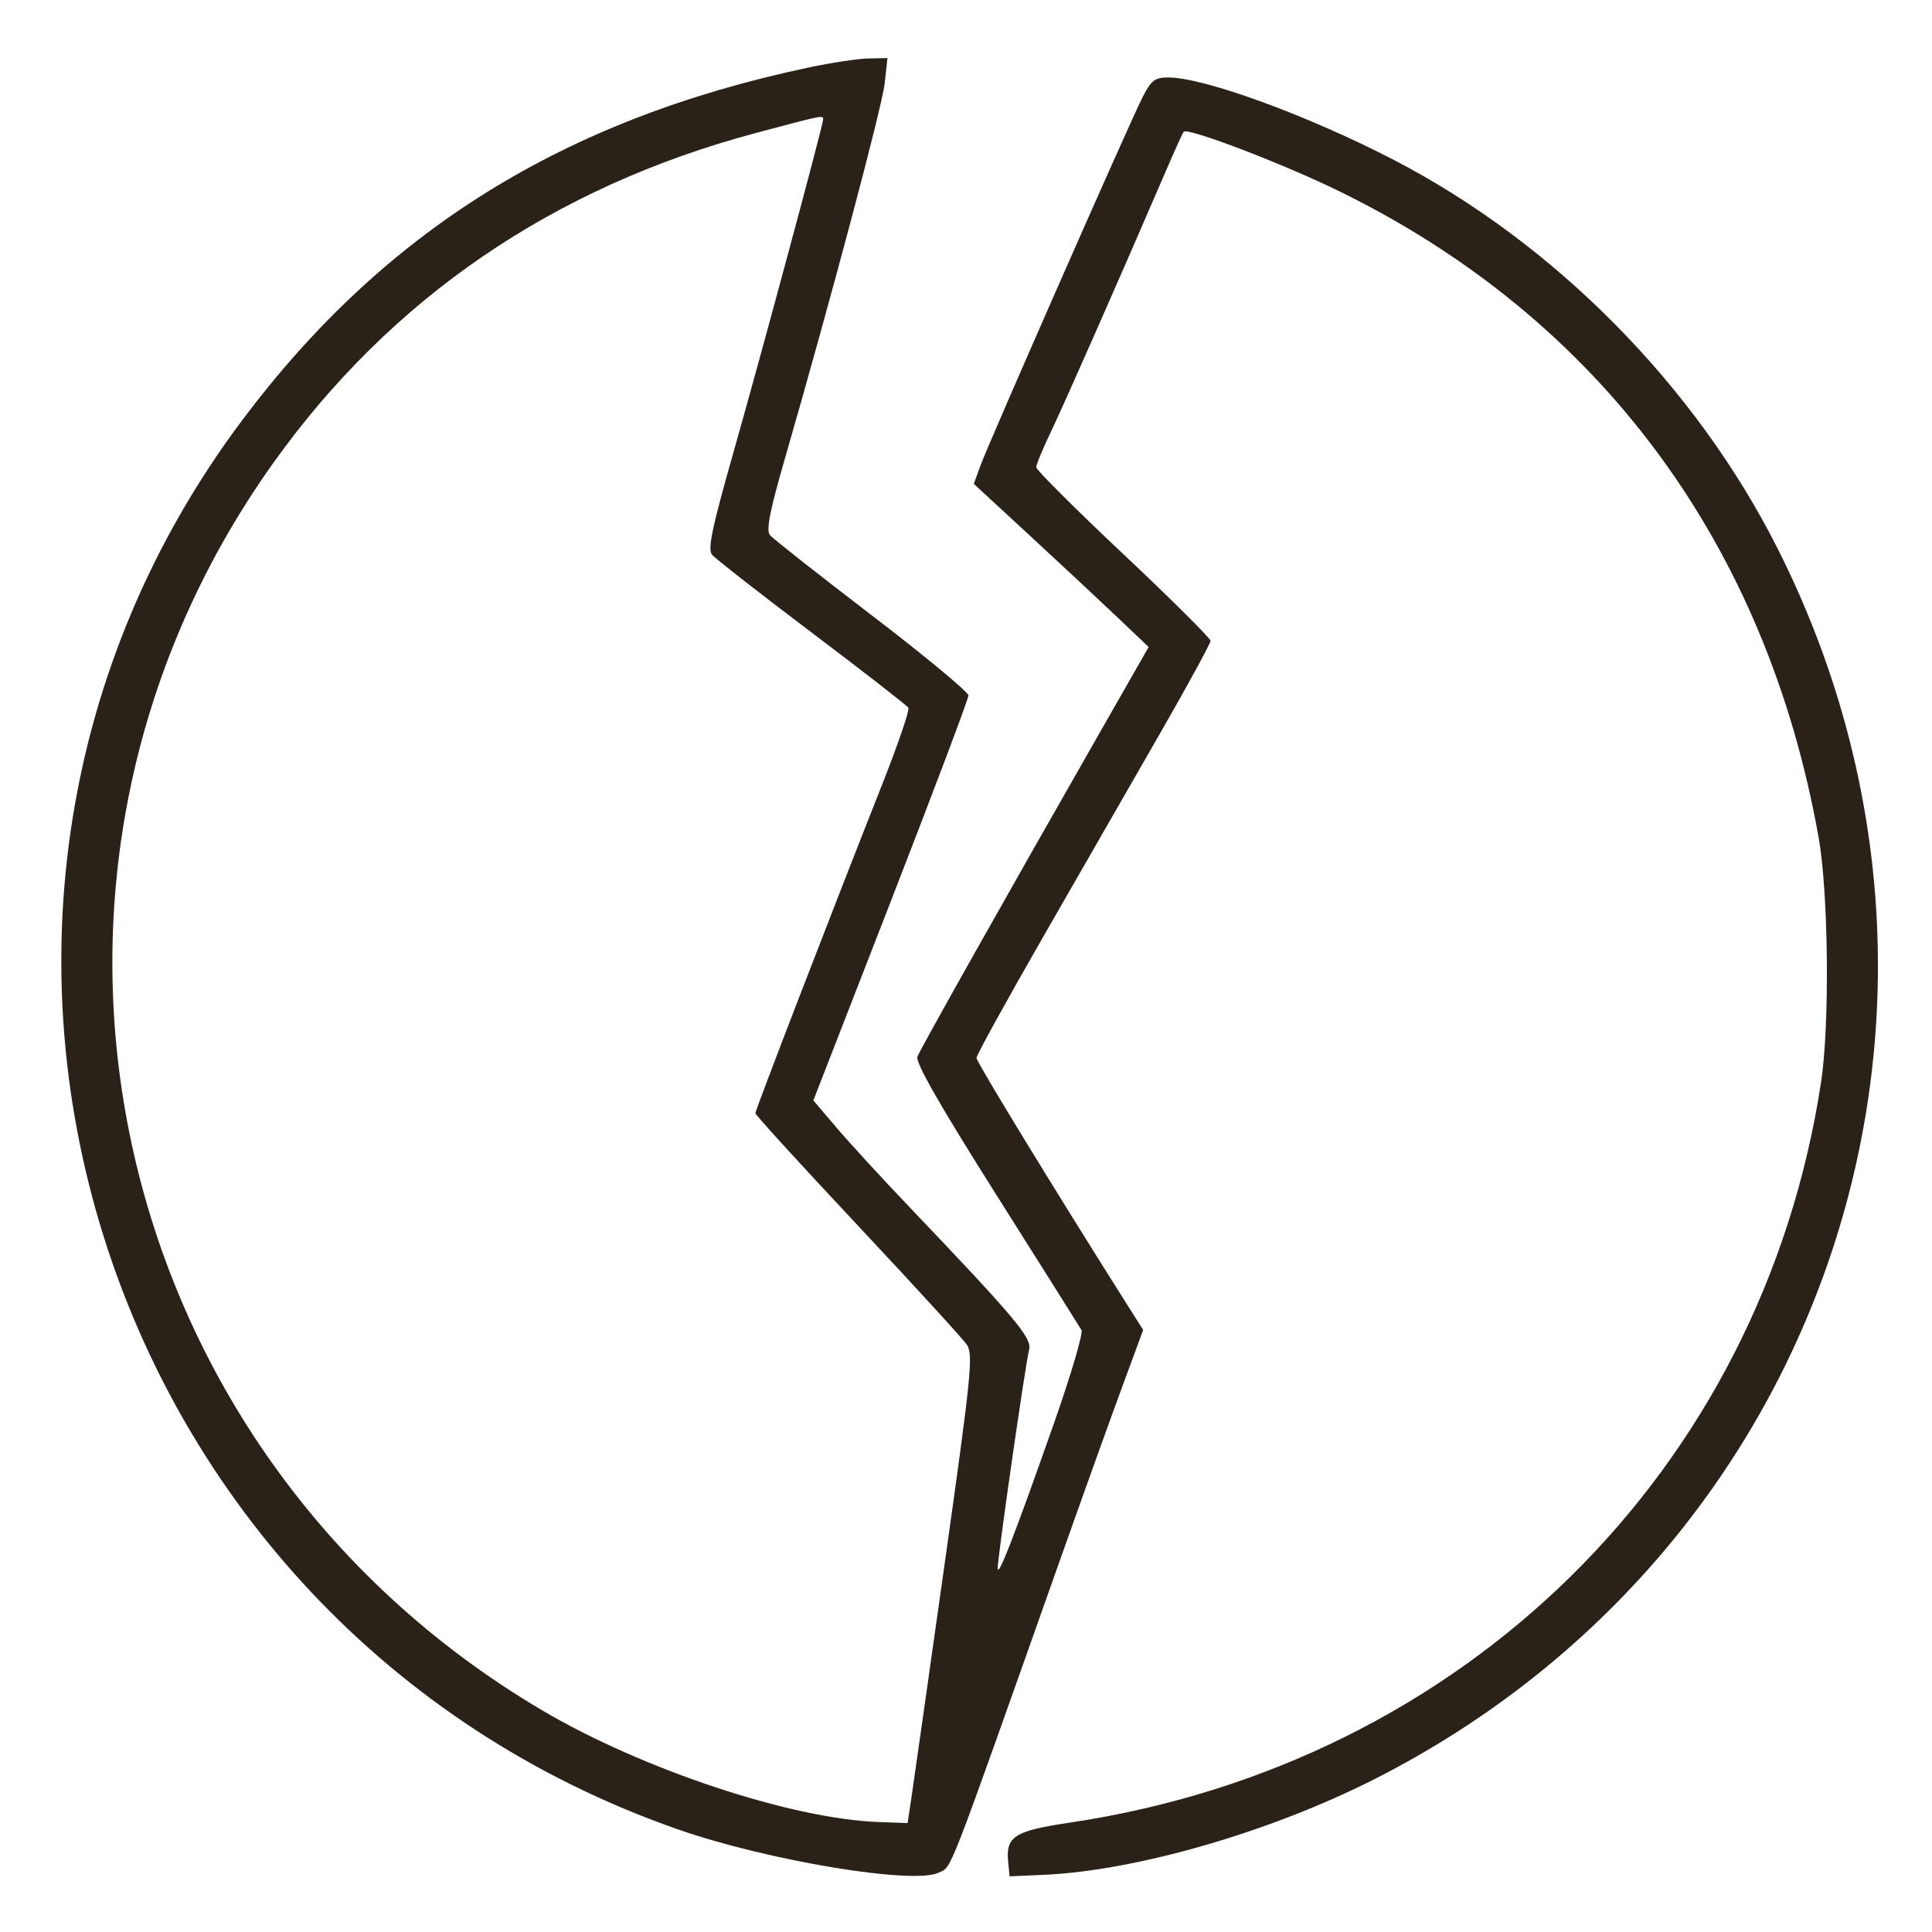
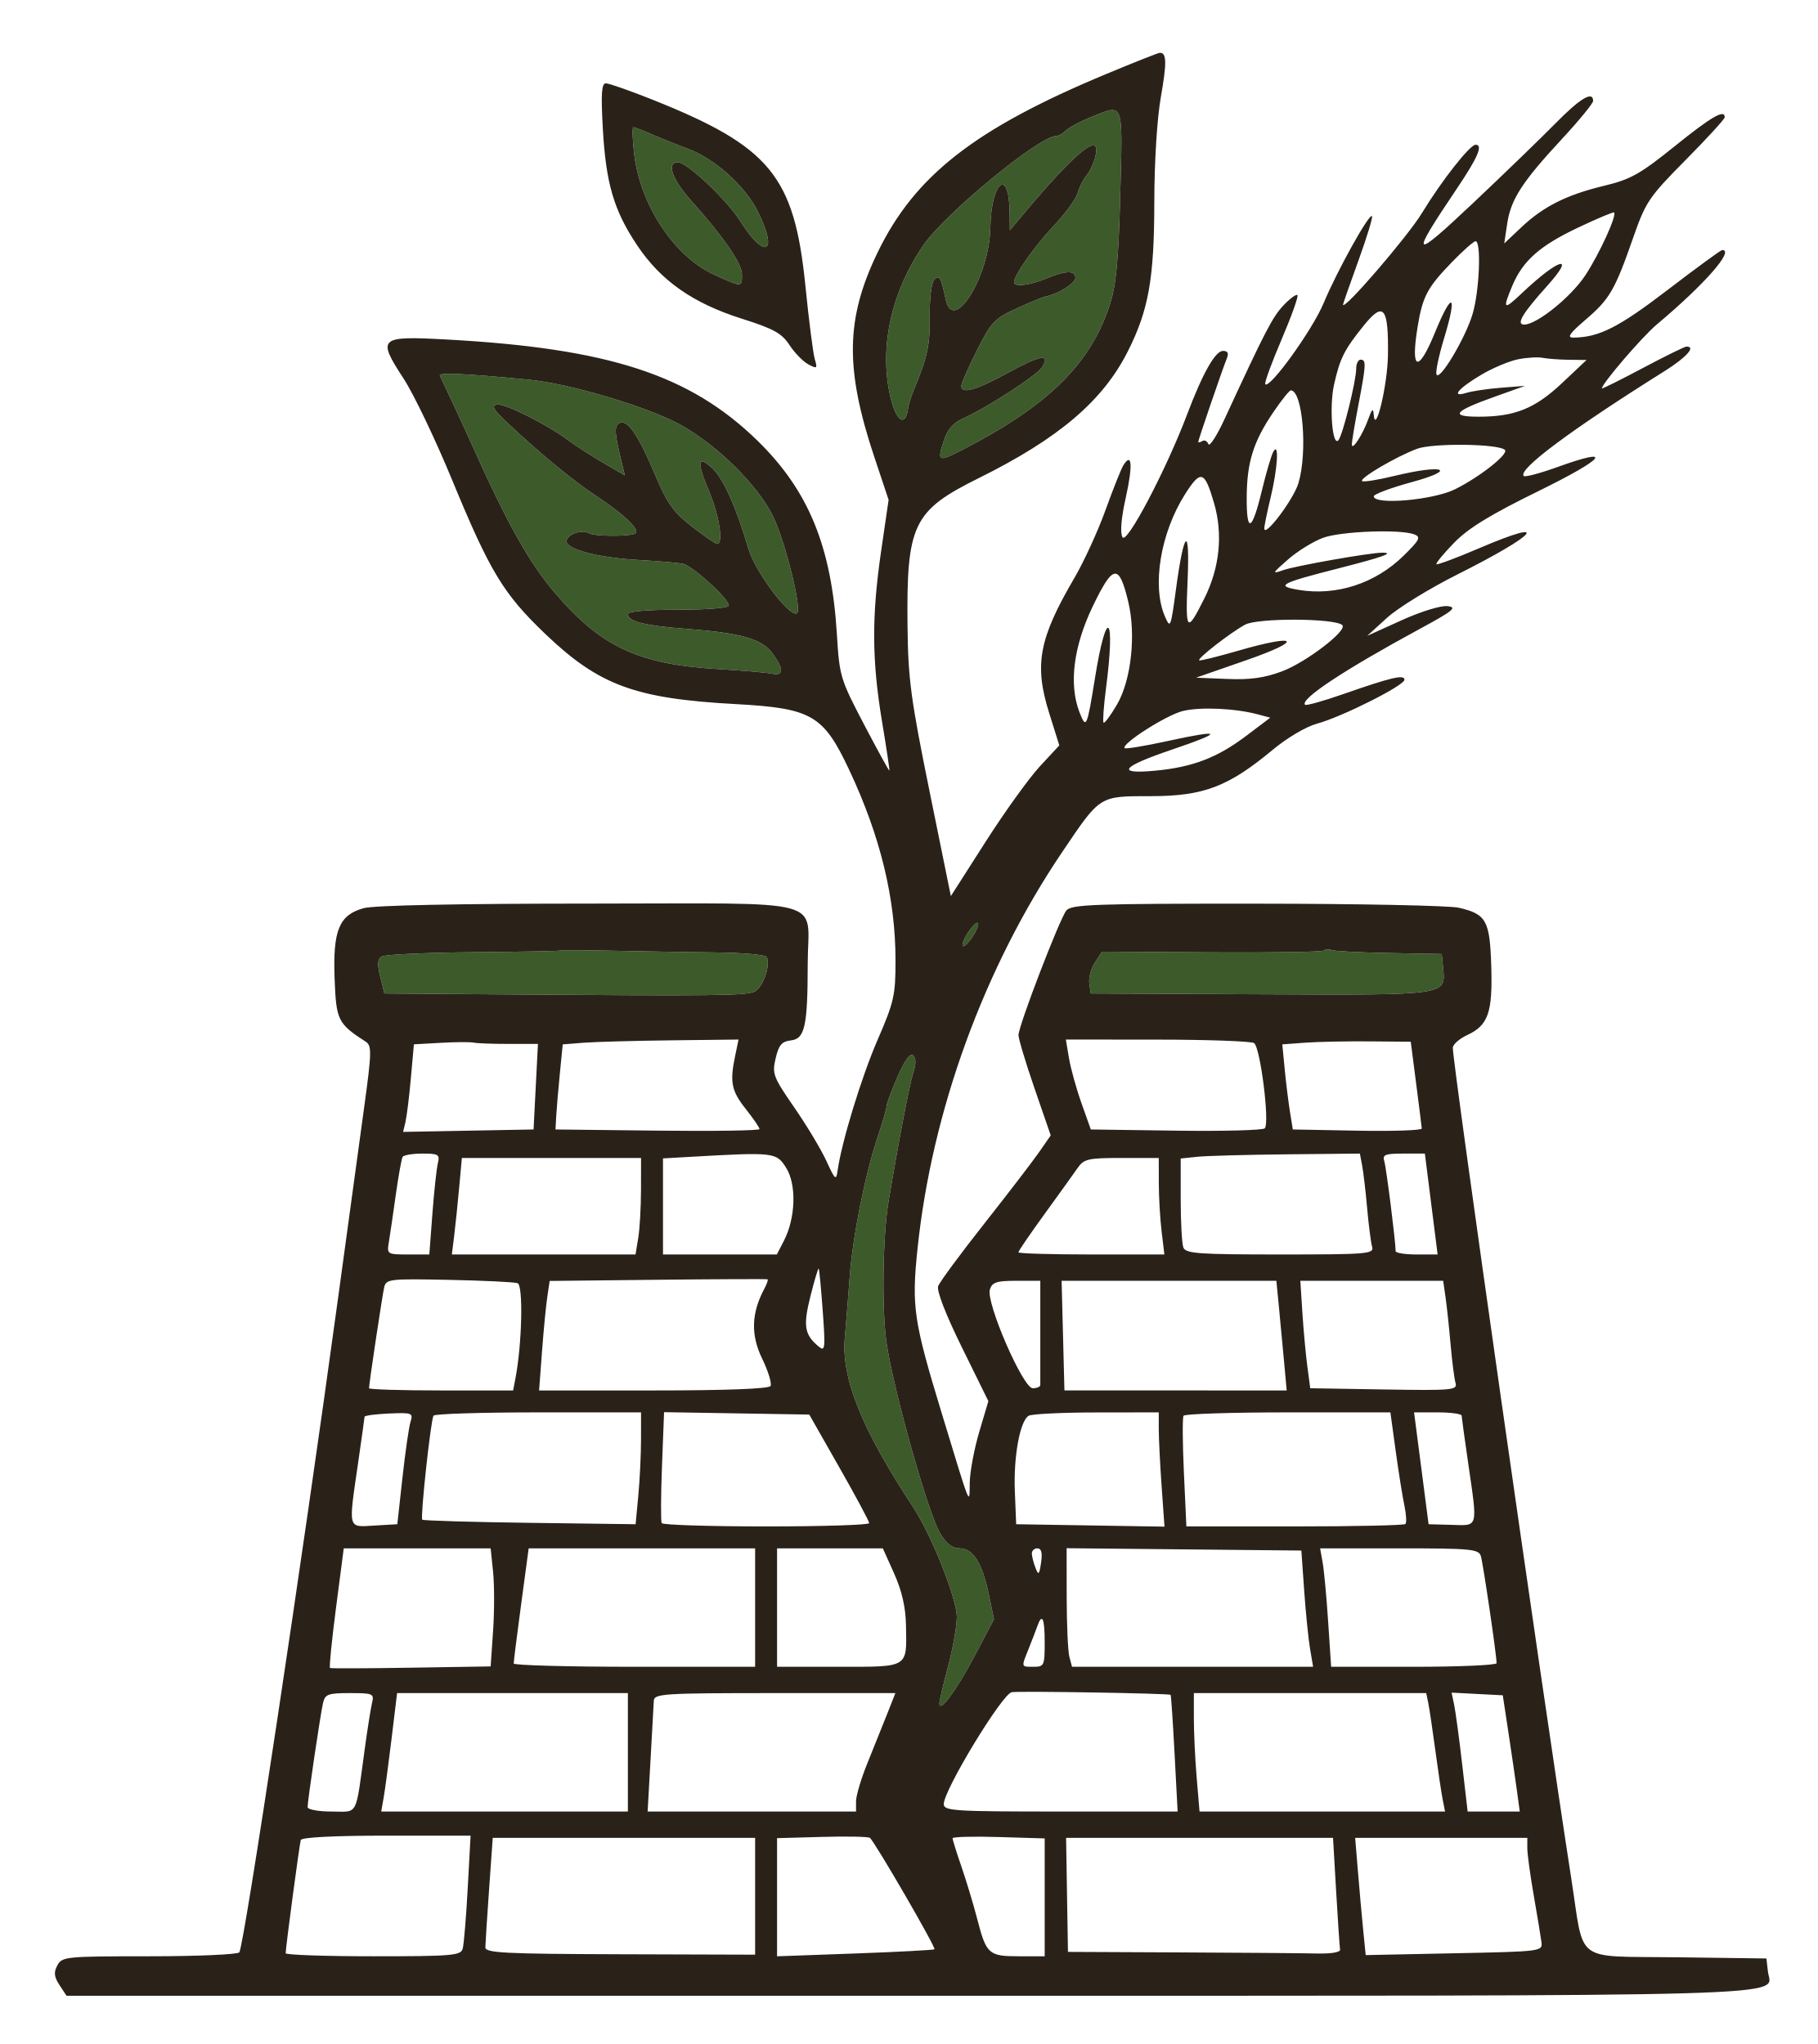
- <svg xmlns="http://www.w3.org/2000/svg" viewBox="0 0 399 399" width="48" height="48">
-   <path d="M 167 13.940 C 116.373 24.657, 79.394 47.658, 50.130 86.634 C -26.240 188.347, 19.273 335.691, 140.079 377.830 C 158.531 384.267, 188.594 389.262, 193.816 386.759 C 196.658 385.397, 195.201 389.139, 218.446 323.500 C 223.315 309.750, 229.277 293.137, 231.695 286.582 L 236.090 274.664 232.875 269.582 C 217.942 245.976, 201.667 219.329, 201.667 218.484 C 201.667 217.915, 207.865 206.662, 215.440 193.475 C 223.015 180.289, 233.890 161.357, 239.607 151.405 C 245.323 141.453, 250 132.879, 250 132.352 C 250 131.825, 241.900 123.768, 232.001 114.447 C 222.101 105.126, 214.002 97.050, 214.002 96.500 C 214.002 95.950, 215.402 92.575, 217.114 89 C 219.892 83.197, 231.270 57.388, 240.690 35.520 C 242.581 31.130, 244.279 27.387, 244.465 27.202 C 245.355 26.312, 264.912 33.791, 276.500 39.453 C 330.277 65.730, 364.803 112.261, 375.591 173 C 377.626 184.453, 377.895 211.662, 376.091 223.500 C 363.871 303.695, 302.378 364.288, 220.901 376.418 C 209.497 378.116, 207.693 379.265, 208.206 384.500 L 208.500 387.500 215.500 387.196 C 234.667 386.362, 262.407 378.332, 283.974 367.375 C 377.861 319.675, 414.586 207.416, 367.107 113.262 C 350.212 79.757, 321.099 50.272, 287.915 33.059 C 270.179 23.859, 248.691 16, 241.274 16 C 238.502 16, 237.746 16.578, 235.973 20.053 C 233.267 25.358, 204.208 91.399, 202.461 96.216 L 201.112 99.933 212.796 110.716 C 219.221 116.647, 227.346 124.228, 230.850 127.562 L 237.221 133.625 227.259 151.062 C 207.347 185.918, 190.110 216.550, 189.469 218.220 C 189.016 219.400, 194.041 228.201, 205.737 246.714 C 215.045 261.446, 222.970 274.032, 223.347 274.682 C 223.725 275.332, 221.130 284.107, 217.582 294.182 C 209.306 317.678, 206.110 325.906, 206.049 323.869 C 205.990 321.895, 211.736 281.898, 212.538 278.705 C 213.140 276.305, 209.741 272.265, 187.533 248.981 C 182.015 243.195, 175.358 235.940, 172.739 232.860 L 167.978 227.259 183.989 186.090 C 192.795 163.448, 200 144.342, 200 143.634 C 200 142.926, 191.024 135.482, 180.054 127.091 C 169.084 118.700, 159.616 111.242, 159.015 110.518 C 158.202 109.539, 158.948 105.642, 161.918 95.350 C 171.586 61.849, 182.171 22.073, 182.702 17.250 L 183.280 12 179.390 12.070 C 177.250 12.109, 171.675 12.950, 167 13.940 M 156 27.493 C 114.301 38.632, 80.802 61.532, 56.521 95.500 C -4.556 180.940, 20.919 299.440, 111.919 353.191 C 132.629 365.423, 163.415 375.647, 181.469 376.288 L 187.439 376.500 188.192 371.500 C 188.607 368.750, 191.696 347.017, 195.057 323.204 C 200.601 283.932, 201.030 279.703, 199.670 277.704 C 198.846 276.492, 188.683 265.381, 177.086 253.014 C 165.489 240.647, 156 230.250, 156 229.908 C 156 229.236, 172.328 186.895, 182.089 162.257 C 185.410 153.874, 187.892 146.635, 187.605 146.170 C 187.318 145.705, 178.344 138.726, 167.662 130.661 C 156.981 122.595, 147.708 115.353, 147.056 114.567 C 146.118 113.437, 147.020 109.090, 151.363 93.819 C 157.168 73.401, 170 25.789, 170 24.664 C 170 23.750, 170.048 23.740, 156 27.493" fill="#2a2219" fill-rule="evenodd" />
+ <svg xmlns="http://www.w3.org/2000/svg" viewBox="0 0 414 466" width="48" height="54">
+   <path d="M 248.280 26.826 C 245.958 27.769, 243.506 29.094, 242.830 29.770 C 242.153 30.447, 241.167 31, 240.638 31 C 236.778 31, 215.308 48.676, 210.313 55.966 C 202.898 66.790, 200.167 79.647, 202.916 90.796 C 204.200 96.005, 206.184 97.343, 206.802 93.417 C 206.967 92.363, 207.476 90.600, 207.932 89.500 C 211.311 81.345, 211.867 78.850, 211.790 72.197 C 211.742 68.047, 212.187 64.413, 212.820 63.780 C 214.021 62.579, 214.295 63.052, 215.452 68.316 C 217.192 76.231, 225.385 63.052, 225.603 51.989 C 225.813 41.260, 229.894 38.034, 230.016 48.500 L 230.063 52.500 232.571 49.500 C 245.255 34.326, 251.060 29.620, 249.530 35.750 C 249.153 37.263, 248.257 39.175, 247.540 40 C 246.823 40.825, 245.911 42.625, 245.513 44 C 245.115 45.375, 242.655 48.750, 240.046 51.500 C 235.737 56.043, 231 62.781, 231 64.368 C 231 65.478, 234.641 65.048, 238.346 63.500 C 242.789 61.644, 245 61.590, 245 63.339 C 245 64.572, 241.147 67.005, 238.299 67.570 C 237.638 67.701, 234.624 68.941, 231.601 70.325 C 226.560 72.633, 225.811 73.425, 222.553 79.896 C 220.599 83.776, 219 87.411, 219 87.975 C 219 89.933, 222.371 88.977, 229.756 84.924 C 237.118 80.884, 239.412 80.538, 237.369 83.776 C 236.233 85.577, 224.541 93.138, 219.359 95.422 C 217.173 96.386, 215.852 97.920, 215.010 100.470 C 213.444 105.215, 213.738 105.373, 219.049 102.647 C 238.908 92.457, 248.578 82.900, 252.937 69.157 C 254.304 64.845, 254.848 58.923, 255.223 44.250 C 255.777 22.627, 256.172 23.620, 248.280 26.826 M 144.409 34.903 C 145.736 46.624, 153.498 58.425, 162.629 62.602 C 169.068 65.547, 169 65.547, 169 62.577 C 169 60.071, 164.865 54.065, 157.340 45.642 C 153.029 40.816, 151.727 37, 154.392 37 C 156.496 37, 165.483 45.473, 168.593 50.389 C 174.356 59.499, 177.399 57.667, 172.515 48.029 C 169.611 42.298, 162.724 36.154, 156.726 33.941 C 154.402 33.084, 150.758 31.621, 148.628 30.691 C 146.498 29.761, 144.528 29, 144.249 29 C 143.970 29, 144.042 31.656, 144.409 34.903 M 100.152 85.656 C 100.362 86.120, 101.598 88.750, 102.897 91.500 C 104.197 94.250, 106.166 98.525, 107.274 101 C 115.446 119.270, 120.458 128.232, 126.391 135.185 C 136.869 147.465, 145.473 151.480, 163.583 152.538 C 169.037 152.857, 174.512 153.325, 175.750 153.578 C 178.532 154.147, 178.619 152.678, 176.020 149.028 C 173.640 145.686, 168.811 144.296, 156.366 143.370 C 146.926 142.668, 143 141.685, 143 140.025 C 143 139.384, 147.315 139, 154.500 139 C 161.204 139, 166 138.598, 166 138.037 C 166 136.485, 157.694 128.952, 155.504 128.517 C 154.402 128.299, 149.893 127.918, 145.486 127.671 C 136.302 127.156, 129 125.268, 129 123.409 C 129 121.875, 132.533 120.594, 134.097 121.560 C 135.376 122.350, 143.999 122.334, 144.793 121.540 C 145.675 120.659, 141.901 117.093, 135.960 113.194 C 130.515 109.621, 122.731 103.202, 115.158 96.040 C 112.340 93.375, 111.875 92.503, 113.133 92.240 C 114.864 91.878, 124.466 96.686, 129.500 100.434 C 131.150 101.662, 134.706 103.950, 137.402 105.518 L 142.303 108.368 141.591 105.434 C 139.937 98.622, 139.851 97.210, 141.041 96.475 C 142.789 95.394, 145.372 99.123, 149.226 108.288 C 151.946 114.758, 153.362 116.746, 157.592 120.038 C 160.393 122.217, 162.981 124, 163.342 124 C 164.842 124, 163.829 117.534, 161.442 111.861 C 158.594 105.096, 158.859 103.579, 162.321 106.832 C 164.770 109.133, 167.802 115.915, 170.441 125 C 172.018 130.429, 180.148 141.186, 181.586 139.747 C 182.633 138.700, 178.983 123.924, 176.214 118 C 172.884 110.875, 163.366 101.419, 154.846 96.773 C 147.418 92.721, 129.669 87.449, 120.500 86.571 C 105.448 85.129, 99.799 84.875, 100.152 85.656 M 220.556 212.556 C 219.612 213.995, 219.065 215.399, 219.340 215.674 C 219.615 215.949, 220.612 214.995, 221.556 213.556 C 222.499 212.116, 223.046 210.713, 222.771 210.438 C 222.496 210.163, 221.499 211.116, 220.556 212.556 M 127.625 216.708 C 127.511 216.822, 118.594 216.993, 107.809 217.087 C 97.023 217.182, 87.617 217.619, 86.906 218.058 C 85.934 218.659, 85.847 219.806, 86.556 222.679 L 87.500 226.500 112 226.689 C 163.467 227.086, 170.109 227.012, 171.954 226.025 C 173.859 225.005, 175.610 219.797, 174.598 218.159 C 174.296 217.670, 169.200 217.215, 163.274 217.147 C 157.348 217.080, 146.950 216.907, 140.166 216.762 C 133.382 216.618, 127.739 216.593, 127.625 216.708 M 301.625 216.709 C 301.311 217.023, 289.807 217.209, 276.061 217.122 L 251.069 216.965 249.457 219.425 C 248.571 220.778, 247.993 222.923, 248.173 224.192 L 248.500 226.500 287.248 226.681 C 330.129 226.881, 329.423 226.984, 328.804 220.625 L 328.500 217.500 316.548 217.280 C 309.975 217.158, 304.056 216.852, 303.396 216.598 C 302.736 216.345, 301.939 216.395, 301.625 216.709 M 204.523 245.352 C 203.135 248.490, 202 251.508, 202 252.060 C 202 252.612, 201.068 255.828, 199.930 259.208 C 197.106 267.592, 194.232 281.945, 193.566 291 C 193.262 295.125, 192.757 301.425, 192.443 305 C 191.633 314.236, 196.277 325.768, 207.950 343.500 C 212.214 349.977, 218.002 364.522, 217.976 368.694 C 217.964 370.787, 217.064 375.845, 215.976 379.932 C 214.889 384.020, 214 387.802, 214 388.337 C 214 390.612, 217.818 385.481, 221.974 377.623 L 226.447 369.164 225.247 363.442 C 223.737 356.245, 221.664 353, 218.576 353 C 216.915 353, 215.571 351.938, 214.120 349.479 C 211.373 344.823, 203.488 316.721, 201.942 306.075 C 200.847 298.533, 201.082 281.855, 202.395 274 C 204.727 260.046, 207.237 246.958, 208.041 244.563 C 208.690 242.630, 208.688 241.288, 208.036 240.636 C 207.383 239.983, 206.188 241.587, 204.523 245.352" fill="#3d5a2a" fill-rule="evenodd" />
+   <path d="M 252 16.883 C 222.121 29.324, 208.396 40.037, 199.933 57.520 C 192.621 72.628, 192.437 84.021, 199.179 104.226 L 202.424 113.952 200.708 125.726 C 198.547 140.554, 198.603 150.555, 200.926 164.500 C 201.934 170.550, 202.688 175.587, 202.602 175.694 C 202.516 175.801, 199.924 171.076, 196.843 165.194 C 191.420 154.843, 191.221 154.184, 190.640 144.643 C 189.418 124.579, 184.178 111.812, 172.491 100.421 C 157.126 85.445, 138.614 79.421, 101.774 77.406 C 86.210 76.555, 85.777 76.949, 91.913 86.367 C 94.187 89.857, 99.146 100.225, 102.932 109.405 C 111.557 130.323, 114.608 135.373, 124.121 144.479 C 136.401 156.234, 144.608 159.270, 167.490 160.519 C 184.917 161.471, 187.536 162.983, 193.430 175.500 C 200.546 190.610, 204 204.829, 204 219.011 C 204 226.924, 203.654 228.452, 199.911 237.078 C 196.217 245.593, 191.655 260.539, 190.780 267 C 190.482 269.203, 190.184 268.934, 188.271 264.735 C 187.077 262.115, 183.780 256.615, 180.944 252.513 C 176.112 245.523, 175.844 244.818, 176.676 241.278 C 177.390 238.239, 178.072 237.440, 180.160 237.195 C 183.347 236.821, 183.973 233.960, 183.989 219.684 C 184.006 204.413, 189.777 205.999, 134.215 206.006 C 104.237 206.009, 85.107 206.398, 82.752 207.052 C 77.164 208.604, 75.728 212.123, 76.155 223.220 C 76.517 232.618, 76.900 233.387, 83.258 237.500 C 84.647 238.398, 84.609 239.923, 82.882 252.500 C 81.825 260.200, 79.148 279.775, 76.935 296 C 68.864 355.154, 55.571 443.268, 54.441 445.096 C 54.133 445.593, 44.924 446, 33.976 446 C 14.879 446, 14.025 446.084, 12.964 448.067 C 12.104 449.675, 12.212 450.675, 13.452 452.567 L 15.046 455 207.332 455 C 416.236 455, 403.508 455.361, 402.836 449.451 L 402.500 446.500 382.219 446.229 C 358.342 445.910, 361.070 447.912, 358.056 428.500 C 351.391 385.579, 330.968 242.330, 331.022 238.882 C 331.034 238.122, 332.494 236.825, 334.267 236 C 339.097 233.753, 340.110 230.866, 339.784 220.284 C 339.462 209.847, 338.663 208.405, 332.391 206.950 C 330.251 206.454, 309.543 206.037, 286.372 206.024 C 249.325 206.003, 244.088 206.189, 242.944 207.567 C 241.442 209.377, 232.069 233.770, 232.028 235.976 C 232.012 236.788, 233.659 242.268, 235.687 248.153 L 239.374 258.853 236.720 262.676 C 235.260 264.779, 229.630 272.125, 224.207 279 C 218.785 285.875, 214.066 292.269, 213.721 293.209 C 213.335 294.261, 215.412 299.628, 219.128 307.178 L 225.161 319.437 223.078 326.469 C 221.931 330.336, 220.960 335.525, 220.918 338 C 220.830 343.245, 221.277 344.350, 214.581 322.356 C 208.098 301.057, 207.637 297.931, 209.021 284.645 C 212.293 253.246, 224.210 220.569, 241.983 194.265 C 250.793 181.227, 250.321 181.522, 262.344 181.510 C 274.223 181.498, 279.893 179.331, 289.955 170.958 C 293.272 168.198, 297.585 165.650, 300.080 164.979 C 305.696 163.466, 320 156.279, 320 154.970 C 320 153.716, 316.976 154.423, 306.148 158.209 C 301.554 159.815, 297.593 160.927, 297.346 160.680 C 296.103 159.436, 306.259 152.716, 323.500 143.376 C 331.156 139.228, 332.099 138.454, 329.815 138.190 C 328.293 138.014, 323.742 139.416, 319.315 141.424 L 311.500 144.968 316 140.870 C 318.475 138.617, 325.675 134.176, 332 131.002 C 350.456 121.740, 353.685 117.869, 337.009 124.996 C 331.866 127.194, 327.494 128.827, 327.293 128.626 C 327.091 128.424, 328.896 126.233, 331.303 123.756 C 334.554 120.411, 339.514 117.371, 350.590 111.936 C 365.819 104.462, 367.953 101.760, 354.910 106.464 C 350.957 107.890, 347.484 108.817, 347.191 108.524 C 345.746 107.079, 357.883 98.034, 379.250 84.632 C 384.297 81.465, 386.529 78.961, 384.250 79.019 C 383.837 79.030, 379.337 81.248, 374.250 83.949 C 369.163 86.650, 365 88.720, 365 88.550 C 365 87.471, 374.189 76.767, 377.500 73.988 C 388.371 64.867, 395.284 57, 392.429 57 C 392.115 57, 386.516 61.092, 379.987 66.092 C 368.807 74.655, 364.335 76.919, 358.500 76.970 C 356.961 76.983, 357.600 76.044, 361.276 72.893 C 366.786 68.171, 367.953 66.162, 372.115 54.235 C 374.981 46.021, 375.694 44.962, 384.081 36.481 C 388.987 31.521, 393 27.133, 393 26.731 C 393 24.831, 389.973 26.584, 381.599 33.333 C 373.714 39.688, 371.569 40.891, 365.527 42.349 C 356.939 44.420, 351.672 47.063, 346.622 51.835 L 342.744 55.500 343.416 51 C 344.244 45.451, 346.810 41.481, 355.912 31.664 C 359.811 27.460, 363 23.565, 363 23.010 C 363 20.642, 360.051 22.394, 354.469 28.078 C 351.186 31.421, 342.696 39.634, 335.603 46.328 C 321.588 59.555, 321.094 59.106, 331.943 43 C 336.743 35.874, 337.970 33, 336.212 33 C 334.906 33, 328.462 41.207, 323.982 48.576 C 320.694 53.984, 306 71.036, 306 69.443 C 306 69.254, 307.581 64.733, 309.513 59.396 C 311.445 54.059, 312.835 49.501, 312.602 49.269 C 311.944 48.610, 304.639 61.754, 301.569 69.120 C 299.048 75.171, 289.338 88.671, 288.273 87.607 C 288.026 87.359, 289.687 82.795, 291.964 77.464 C 294.242 72.134, 295.882 67.548, 295.608 67.275 C 295.335 67.001, 293.895 68.065, 292.408 69.639 C 289.924 72.269, 288.291 75.423, 278.982 95.566 C 277.220 99.380, 275.564 101.935, 275.304 101.244 C 275.043 100.553, 274.418 100.242, 273.915 100.553 C 273.412 100.864, 273 100.951, 273 100.747 C 273 100.286, 278.522 84.148, 279.500 81.750 C 280.002 80.519, 279.744 80, 278.627 80 C 276.884 80, 274.010 85.091, 270.480 94.433 C 265.704 107.072, 256.697 124.210, 255.734 122.489 C 255.154 121.454, 255.430 118.163, 256.500 113.355 C 258.116 106.090, 257.887 102.988, 255.958 106.029 C 255.445 106.838, 253.608 111.438, 251.876 116.250 C 250.143 121.063, 246.949 128.038, 244.777 131.750 C 236.667 145.610, 235.561 151.534, 239.023 162.574 L 241.332 169.937 236.897 174.719 C 234.457 177.348, 228.896 185.079, 224.538 191.898 L 216.614 204.296 211.754 180.398 C 207.493 159.444, 206.875 154.837, 206.740 143 C 206.473 119.536, 207.943 116.461, 223 108.989 C 241.191 99.961, 251.235 91.420, 256.931 80.137 C 261.698 70.694, 262.968 63.531, 262.987 46 C 262.996 36.868, 263.609 27.056, 264.478 22.117 C 265.870 14.209, 265.805 11.937, 264.191 12.047 C 263.811 12.073, 258.325 14.250, 252 16.883 M 137.284 29.250 C 137.983 41.795, 139.790 47.960, 145.097 55.907 C 150.490 63.984, 157.792 69.113, 168.911 72.637 C 176.240 74.959, 178.062 75.965, 179.832 78.665 C 181.001 80.448, 182.933 82.429, 184.125 83.067 C 186.120 84.134, 186.237 84.038, 185.596 81.863 C 185.212 80.564, 184.253 73.073, 183.465 65.218 C 180.940 40.083, 175.433 33.398, 148.376 22.631 C 143.358 20.634, 138.681 19, 137.982 19 C 137.002 19, 136.843 21.332, 137.284 29.250 M 248.280 26.826 C 245.958 27.769, 243.506 29.094, 242.830 29.770 C 242.153 30.447, 241.167 31, 240.638 31 C 236.778 31, 215.308 48.676, 210.313 55.966 C 202.898 66.790, 200.167 79.647, 202.916 90.796 C 204.200 96.005, 206.184 97.343, 206.802 93.417 C 206.967 92.363, 207.476 90.600, 207.932 89.500 C 211.311 81.345, 211.867 78.850, 211.790 72.197 C 211.742 68.047, 212.187 64.413, 212.820 63.780 C 214.021 62.579, 214.295 63.052, 215.452 68.316 C 217.192 76.231, 225.385 63.052, 225.603 51.989 C 225.813 41.260, 229.894 38.034, 230.016 48.500 L 230.063 52.500 232.571 49.500 C 245.255 34.326, 251.060 29.620, 249.530 35.750 C 249.153 37.263, 248.257 39.175, 247.540 40 C 246.823 40.825, 245.911 42.625, 245.513 44 C 245.115 45.375, 242.655 48.750, 240.046 51.500 C 235.737 56.043, 231 62.781, 231 64.368 C 231 65.478, 234.641 65.048, 238.346 63.500 C 242.789 61.644, 245 61.590, 245 63.339 C 245 64.572, 241.147 67.005, 238.299 67.570 C 237.638 67.701, 234.624 68.941, 231.601 70.325 C 226.560 72.633, 225.811 73.425, 222.553 79.896 C 220.599 83.776, 219 87.411, 219 87.975 C 219 89.933, 222.371 88.977, 229.756 84.924 C 237.118 80.884, 239.412 80.538, 237.369 83.776 C 236.233 85.577, 224.541 93.138, 219.359 95.422 C 217.173 96.386, 215.852 97.920, 215.010 100.470 C 213.444 105.215, 213.738 105.373, 219.049 102.647 C 238.908 92.457, 248.578 82.900, 252.937 69.157 C 254.304 64.845, 254.848 58.923, 255.223 44.250 C 255.777 22.627, 256.172 23.620, 248.280 26.826 M 144.409 34.903 C 145.736 46.624, 153.498 58.425, 162.629 62.602 C 169.068 65.547, 169 65.547, 169 62.577 C 169 60.071, 164.865 54.065, 157.340 45.642 C 153.029 40.816, 151.727 37, 154.392 37 C 156.496 37, 165.483 45.473, 168.593 50.389 C 174.356 59.499, 177.399 57.667, 172.515 48.029 C 169.611 42.298, 162.724 36.154, 156.726 33.941 C 154.402 33.084, 150.758 31.621, 148.628 30.691 C 146.498 29.761, 144.528 29, 144.249 29 C 143.970 29, 144.042 31.656, 144.409 34.903 M 359.485 51.931 C 350.787 56.065, 346.950 59.479, 344.553 65.218 C 342.303 70.605, 342.576 70.808, 346.750 66.852 C 355.154 58.888, 359.257 57.696, 352.537 65.171 C 346.866 71.478, 345.368 74, 347.293 74 C 350.187 74, 358.030 67.658, 361.272 62.697 C 364.485 57.780, 368.442 49.109, 367.777 48.443 C 367.608 48.275, 363.877 49.844, 359.485 51.931 M 330.828 59.750 C 325.188 65.578, 324.125 67.590, 322.986 74.584 C 321.358 84.586, 323.143 85.134, 326.958 75.803 C 330.909 66.140, 332.134 66.909, 329.036 77.108 C 327.856 80.993, 327.071 84.695, 327.292 85.336 C 327.906 87.116, 333.881 77.136, 335.535 71.568 C 337.083 66.358, 337.547 55, 336.212 55 C 335.779 55, 333.356 57.138, 330.828 59.750 M 310.784 74.146 C 306.297 79.696, 305.316 81.635, 303.964 87.623 C 302.832 92.637, 303.544 101.924, 304.942 100.371 C 305.906 99.298, 309 86.851, 309 84.044 C 309 82.920, 309.450 82, 310 82 C 311.323 82, 311.270 83.085, 309.500 92.338 C 308.675 96.649, 308 100.686, 308 101.310 C 308 102.923, 310.507 99.064, 311.775 95.500 C 312.587 93.217, 312.878 92.978, 312.992 94.500 C 313.360 99.428, 316.137 87.843, 316.236 80.968 C 316.392 70.051, 315.250 68.622, 310.784 74.146 M 345.897 81.912 C 343.916 82.311, 340.227 83.849, 337.699 85.330 C 332.309 88.490, 330.428 90.703, 334.094 89.574 C 335.417 89.167, 338.975 88.638, 342 88.400 L 347.500 87.966 340.603 90.430 C 331.216 93.783, 330.239 95, 336.934 95 C 345.167 95, 349.759 93.145, 355.932 87.324 L 361.500 82.073 357.500 82.023 C 355.300 81.995, 352.600 81.796, 351.500 81.580 C 350.400 81.364, 347.879 81.514, 345.897 81.912 M 100.152 85.656 C 100.362 86.120, 101.598 88.750, 102.897 91.500 C 104.197 94.250, 106.166 98.525, 107.274 101 C 115.446 119.270, 120.458 128.232, 126.391 135.185 C 136.869 147.465, 145.473 151.480, 163.583 152.538 C 169.037 152.857, 174.512 153.325, 175.750 153.578 C 178.532 154.147, 178.619 152.678, 176.020 149.028 C 173.640 145.686, 168.811 144.296, 156.366 143.370 C 146.926 142.668, 143 141.685, 143 140.025 C 143 139.384, 147.315 139, 154.500 139 C 161.204 139, 166 138.598, 166 138.037 C 166 136.485, 157.694 128.952, 155.504 128.517 C 154.402 128.299, 149.893 127.918, 145.486 127.671 C 136.302 127.156, 129 125.268, 129 123.409 C 129 121.875, 132.533 120.594, 134.097 121.560 C 135.376 122.350, 143.999 122.334, 144.793 121.540 C 145.675 120.659, 141.901 117.093, 135.960 113.194 C 130.515 109.621, 122.731 103.202, 115.158 96.040 C 112.340 93.375, 111.875 92.503, 113.133 92.240 C 114.864 91.878, 124.466 96.686, 129.500 100.434 C 131.150 101.662, 134.706 103.950, 137.402 105.518 L 142.303 108.368 141.591 105.434 C 139.937 98.622, 139.851 97.210, 141.041 96.475 C 142.789 95.394, 145.372 99.123, 149.226 108.288 C 151.946 114.758, 153.362 116.746, 157.592 120.038 C 160.393 122.217, 162.981 124, 163.342 124 C 164.842 124, 163.829 117.534, 161.442 111.861 C 158.594 105.096, 158.859 103.579, 162.321 106.832 C 164.770 109.133, 167.802 115.915, 170.441 125 C 172.018 130.429, 180.148 141.186, 181.586 139.747 C 182.633 138.700, 178.983 123.924, 176.214 118 C 172.884 110.875, 163.366 101.419, 154.846 96.773 C 147.418 92.721, 129.669 87.449, 120.500 86.571 C 105.448 85.129, 99.799 84.875, 100.152 85.656 M 290.171 93.888 C 285.587 100.614, 284.095 105.342, 284.044 113.309 C 283.989 121.782, 285.251 121.220, 287.524 111.759 C 288.483 107.767, 289.644 103.825, 290.103 103 C 291.475 100.539, 291.104 106.772, 289.480 113.500 C 288.683 116.800, 288.043 119.950, 288.057 120.500 C 288.113 122.638, 294.732 113.836, 295.834 110.159 C 297.963 103.053, 296.804 88.993, 294.089 89.002 C 293.765 89.003, 292.002 91.202, 290.171 93.888 M 322.844 102.326 C 318.069 104.120, 309.703 109.037, 310.341 109.674 C 310.614 109.948, 313.934 109.419, 317.717 108.500 C 328.851 105.794, 332.338 106.997, 321.750 109.892 C 316.938 111.208, 313 112.670, 313 113.142 C 313 115.198, 326.564 114.022, 331.554 111.534 C 337.179 108.729, 343.799 103.501, 342.897 102.578 C 341.514 101.162, 326.445 100.973, 322.844 102.326 M 269.976 112.698 C 264.399 121.489, 262.401 133.599, 265.389 140.500 C 266.640 143.389, 266.732 143.168, 267.900 134.500 C 269.768 120.633, 271.128 119.564, 270.569 132.403 C 270.060 144.102, 270.387 144.443, 274.401 136.409 C 277.889 129.430, 278.664 121.797, 276.605 114.714 C 274.442 107.274, 273.583 107.012, 269.976 112.698 M 301.500 122.595 C 299.300 123.385, 295.700 125.600, 293.500 127.517 C 289.817 130.726, 289.726 130.922, 292.344 129.990 C 295.106 129.007, 312.066 126.012, 314.917 126.004 C 317.874 125.996, 315.080 126.999, 304.961 129.580 C 291.668 132.970, 290.535 133.577, 295.832 134.472 C 304.432 135.925, 313.308 133.052, 319.772 126.723 C 323.446 123.126, 323.795 122.443, 322.272 121.841 C 319.169 120.614, 305.647 121.105, 301.500 122.595 M 248.935 138.280 C 244.544 147.431, 243.473 156.037, 245.936 162.389 C 247.458 166.314, 247.638 165.912, 249.476 154.490 C 252.129 138.005, 254.172 139.993, 251.975 156.922 C 251.445 161.005, 251.194 164.528, 251.418 164.751 C 251.641 164.974, 253.012 163.130, 254.464 160.652 C 257.716 155.103, 258.856 144.738, 257.045 137.189 C 254.936 128.396, 253.590 128.577, 248.935 138.280 M 283.659 142.420 C 280.308 144.255, 272.775 150.109, 273.208 150.542 C 273.374 150.707, 277.332 149.734, 282.004 148.380 C 295.796 144.383, 297.224 145.900, 284 150.500 L 272.500 154.500 279.603 154.791 C 284.858 155.006, 288.111 154.553, 292.103 153.051 C 297.600 150.983, 307.037 143.754, 305.842 142.527 C 304.285 140.927, 286.542 140.842, 283.659 142.420 M 269.500 162.096 C 265.743 163.003, 255.325 169.658, 256.236 170.569 C 256.466 170.799, 260.842 170.073, 265.962 168.955 C 278.625 166.192, 278.979 166.846, 267.012 170.897 C 255.438 174.815, 254.065 176.567, 263.250 175.697 C 271.718 174.896, 277.331 172.746, 283.896 167.789 L 289.416 163.621 286.606 162.870 C 281.408 161.480, 273.530 161.124, 269.500 162.096 M 220.556 212.556 C 219.612 213.995, 219.065 215.399, 219.340 215.674 C 219.615 215.949, 220.612 214.995, 221.556 213.556 C 222.499 212.116, 223.046 210.713, 222.771 210.438 C 222.496 210.163, 221.499 211.116, 220.556 212.556 M 127.625 216.708 C 127.511 216.822, 118.594 216.993, 107.809 217.087 C 97.023 217.182, 87.617 217.619, 86.906 218.058 C 85.934 218.659, 85.847 219.806, 86.556 222.679 L 87.500 226.500 112 226.689 C 163.467 227.086, 170.109 227.012, 171.954 226.025 C 173.859 225.005, 175.610 219.797, 174.598 218.159 C 174.296 217.670, 169.200 217.215, 163.274 217.147 C 157.348 217.080, 146.950 216.907, 140.166 216.762 C 133.382 216.618, 127.739 216.593, 127.625 216.708 M 301.625 216.709 C 301.311 217.023, 289.807 217.209, 276.061 217.122 L 251.069 216.965 249.457 219.425 C 248.571 220.778, 247.993 222.923, 248.173 224.192 L 248.500 226.500 287.248 226.681 C 330.129 226.881, 329.423 226.984, 328.804 220.625 L 328.500 217.500 316.548 217.280 C 309.975 217.158, 304.056 216.852, 303.396 216.598 C 302.736 216.345, 301.939 216.395, 301.625 216.709 M 100.363 237.746 L 94.227 238.090 93.536 245.795 C 93.157 250.033, 92.604 254.525, 92.308 255.777 L 91.769 258.055 106.635 257.777 L 121.500 257.500 122 247.748 L 122.500 237.995 115.832 237.998 C 112.164 237.999, 108.564 237.865, 107.832 237.701 C 107.099 237.536, 103.738 237.556, 100.363 237.746 M 132.824 237.732 L 128.148 238.104 127.487 244.802 C 127.124 248.486, 126.753 252.850, 126.663 254.500 L 126.500 257.500 149.750 257.768 C 162.537 257.916, 173 257.756, 173 257.412 C 173 257.069, 171.602 255.022, 169.892 252.864 C 166.590 248.694, 166.193 246.736, 167.441 240.750 L 168.223 237 152.861 237.180 C 144.413 237.279, 135.396 237.528, 132.824 237.732 M 243.537 241.250 C 243.929 243.588, 245.209 248.200, 246.382 251.500 L 248.514 257.500 267.935 257.772 C 278.616 257.922, 287.717 257.683, 288.158 257.242 C 289.329 256.071, 287.147 238.713, 285.715 237.803 C 285.047 237.378, 275.123 237.024, 263.662 237.015 L 242.824 237 243.537 241.250 M 297.327 237.718 L 292.155 238.099 292.708 243.800 C 293.012 246.935, 293.552 251.300, 293.907 253.500 L 294.553 257.500 309.277 257.777 C 317.374 257.929, 323.975 257.704, 323.945 257.277 C 323.914 256.850, 323.336 252.225, 322.661 247 L 321.432 237.500 311.966 237.418 C 306.760 237.374, 300.172 237.508, 297.327 237.718 M 204.523 245.352 C 203.135 248.490, 202 251.508, 202 252.060 C 202 252.612, 201.068 255.828, 199.930 259.208 C 197.106 267.592, 194.232 281.945, 193.566 291 C 193.262 295.125, 192.757 301.425, 192.443 305 C 191.633 314.236, 196.277 325.768, 207.950 343.500 C 212.214 349.977, 218.002 364.522, 217.976 368.694 C 217.964 370.787, 217.064 375.845, 215.976 379.932 C 214.889 384.020, 214 387.802, 214 388.337 C 214 390.612, 217.818 385.481, 221.974 377.623 L 226.447 369.164 225.247 363.442 C 223.737 356.245, 221.664 353, 218.576 353 C 216.915 353, 215.571 351.938, 214.120 349.479 C 211.373 344.823, 203.488 316.721, 201.942 306.075 C 200.847 298.533, 201.082 281.855, 202.395 274 C 204.727 260.046, 207.237 246.958, 208.041 244.563 C 208.690 242.630, 208.688 241.288, 208.036 240.636 C 207.383 239.983, 206.188 241.587, 204.523 245.352 M 91.661 263.750 C 91.409 264.163, 90.700 268.100, 90.085 272.500 C 89.470 276.900, 88.761 281.738, 88.509 283.250 C 88.061 285.935, 88.165 286, 92.896 286 L 97.742 286 98.441 276.750 C 98.825 271.663, 99.382 266.488, 99.678 265.250 C 100.169 263.198, 99.860 263, 96.167 263 C 93.940 263, 91.912 263.337, 91.661 263.750 M 157.250 263.740 L 151 264.095 151 275.048 L 151 286 163.974 286 L 176.949 286 178.558 282.887 C 181.235 277.712, 181.473 270.055, 179.077 266.250 C 176.837 262.695, 176.446 262.650, 157.250 263.740 M 272.750 263.728 L 269 264.121 269 273.479 C 269 278.625, 269.273 283.548, 269.607 284.418 C 270.134 285.793, 273.028 286, 291.674 286 C 311.639 286, 313.099 285.878, 312.629 284.250 C 312.350 283.288, 311.842 279.350, 311.500 275.500 C 311.158 271.650, 310.645 267.262, 310.360 265.750 L 309.841 263 293.171 263.168 C 284.002 263.261, 274.813 263.513, 272.750 263.728 M 315.406 264.750 C 315.862 266.222, 317.966 282.910, 317.992 285.250 C 317.996 285.663, 320.150 286, 322.779 286 L 327.557 286 326.104 274.500 L 324.650 263 319.758 263 C 315.559 263, 314.942 263.248, 315.406 264.750 M 104.545 270.750 C 104.208 274.462, 103.694 279.413, 103.405 281.750 L 102.877 286 123.808 286 L 144.738 286 145.358 282.250 C 145.699 280.188, 145.983 275.238, 145.989 271.250 L 146 264 125.580 264 L 105.159 264 104.545 270.750 M 245.533 266.250 C 244.675 267.488, 241.279 272.215, 237.986 276.756 C 234.694 281.296, 232 285.234, 232 285.506 C 232 285.778, 239.488 286, 248.639 286 L 265.279 286 264.648 280.750 C 264.301 277.863, 264.013 272.913, 264.009 269.750 L 264 264 255.547 264 C 247.909 264, 246.943 264.217, 245.533 266.250 M 184.612 295.494 C 182.904 302.293, 183.230 304.286, 186.494 306.995 C 187.952 308.205, 188.035 307.478, 187.412 298.912 C 187.036 293.736, 186.623 289.371, 186.495 289.214 C 186.366 289.057, 185.519 291.883, 184.612 295.494 M 87.452 293.500 C 87.008 295.442, 84 315.476, 84 316.493 C 84 316.772, 91.389 317, 100.421 317 L 116.841 317 117.368 314.250 C 118.879 306.368, 119.179 293.007, 117.855 292.547 C 117.110 292.287, 110.067 291.946, 102.205 291.788 C 88.608 291.514, 87.887 291.598, 87.452 293.500 M 149.835 291.767 L 125.170 292.035 124.618 295.767 C 124.315 297.820, 123.773 303.438, 123.415 308.250 L 122.763 317 148.823 317 C 165.342 317, 175.111 316.629, 175.508 315.987 C 175.852 315.430, 174.992 312.617, 173.597 309.737 C 170.969 304.315, 171.130 299.362, 174.115 293.785 C 174.691 292.709, 175.013 291.755, 174.831 291.664 C 174.649 291.574, 163.401 291.620, 149.835 291.767 M 225.508 293.974 C 224.568 296.937, 233.050 316.500, 235.275 316.500 C 236.224 316.500, 237 316.163, 237 315.750 C 237 315.337, 237 309.825, 237 303.500 L 237 292 231.567 292 C 227.037 292, 226.031 292.328, 225.508 293.974 M 242.178 304.497 L 242.500 316.994 267.830 316.997 L 293.159 317 292.542 310.250 C 292.203 306.538, 291.673 300.913, 291.365 297.750 L 290.804 292 266.330 292 L 241.856 292 242.178 304.497 M 296.732 299.250 C 296.988 303.238, 297.496 308.750, 297.862 311.500 L 298.526 316.500 315.338 316.775 C 331.036 317.031, 332.116 316.931, 331.636 315.275 C 331.354 314.299, 330.847 310.350, 330.512 306.500 C 330.176 302.650, 329.659 297.813, 329.363 295.750 L 328.824 292 312.546 292 L 296.267 292 296.732 299.250 M 82.981 323 C 82.970 323.275, 82.309 328, 81.512 333.500 C 79.276 348.932, 79.076 348.158, 85.222 347.802 L 90.445 347.500 91.620 336.862 C 92.266 331.010, 93.095 325.277, 93.462 324.121 C 94.091 322.139, 93.811 322.032, 88.565 322.259 C 85.505 322.392, 82.992 322.725, 82.981 323 M 98.693 322.750 C 98.055 323.875, 95.663 345.997, 96.129 346.462 C 96.351 346.684, 107.383 347.008, 120.646 347.183 L 144.759 347.500 145.373 341 C 145.710 337.425, 145.989 331.688, 145.993 328.250 L 146 322 122.559 322 C 109.666 322, 98.927 322.337, 98.693 322.750 M 150.772 334.226 C 150.511 340.977, 150.481 346.837, 150.707 347.250 C 150.933 347.663, 161.666 348, 174.559 348 C 187.452 348, 197.999 347.663, 197.999 347.250 C 197.998 346.837, 194.924 341.100, 191.168 334.500 L 184.338 322.500 167.793 322.226 L 151.248 321.953 150.772 334.226 M 234.324 322.779 C 232.344 324.038, 230.880 332.104, 231.198 340 L 231.500 347.500 248.402 347.775 L 265.303 348.050 264.652 338.871 C 264.293 333.823, 264 327.962, 264 325.846 L 264 322 249.750 322.015 C 241.912 322.024, 234.971 322.367, 234.324 322.779 M 269.643 322.769 C 269.381 323.192, 269.421 329.042, 269.731 335.769 L 270.294 348 294.980 348 C 308.558 348, 319.914 347.753, 320.216 347.451 C 320.518 347.149, 320.411 345.236, 319.978 343.201 C 319.545 341.165, 318.652 335.563, 317.992 330.750 L 316.793 322 293.456 322 C 280.620 322, 269.904 322.346, 269.643 322.769 M 322.677 325.750 C 322.945 327.813, 323.690 333.550, 324.332 338.500 L 325.500 347.500 330.750 347.643 C 336.916 347.811, 336.702 348.615, 334.512 333.500 C 333.715 328, 333.049 323.163, 333.032 322.750 C 333.014 322.337, 330.568 322, 327.595 322 L 322.190 322 322.677 325.750 M 76.478 366.525 C 75.510 373.964, 74.893 380.151, 75.108 380.275 C 75.324 380.399, 83.650 380.368, 93.610 380.207 L 111.720 379.915 112.274 371.828 C 112.579 367.380, 112.579 361.324, 112.274 358.370 L 111.720 353 94.980 353 L 78.240 353 76.478 366.525 M 118.671 365.750 C 117.727 372.762, 116.965 378.837, 116.977 379.250 C 116.990 379.663, 129.375 380, 144.500 380 L 172 380 172 366.500 L 172 353 146.194 353 L 120.387 353 118.671 365.750 M 177 366.500 L 177 380 191.031 380 C 207.159 380, 206.575 380.362, 206.384 370.500 C 206.305 366.402, 205.450 362.677, 203.689 358.750 L 201.110 353 189.055 353 L 177 353 177 366.500 M 235.070 354.250 C 235.109 354.938, 235.491 356.399, 235.920 357.498 C 236.586 359.204, 236.770 359.022, 237.177 356.248 C 237.510 353.976, 237.255 353, 236.327 353 C 235.597 353, 235.032 353.563, 235.070 354.250 M 243.014 364.234 C 243.021 370.430, 243.299 376.512, 243.630 377.750 L 244.233 380 271.705 380 L 299.176 380 298.481 375.890 C 298.100 373.630, 297.498 367.668, 297.144 362.640 L 296.500 353.500 269.750 353.234 L 243 352.967 243.014 364.234 M 301.356 356.250 C 301.674 358.038, 302.239 364.113, 302.610 369.750 L 303.286 380 322.143 380 C 332.514 380, 341 379.628, 341 379.174 C 341 377.352, 337.917 356.383, 337.409 354.750 C 336.918 353.168, 335.132 353, 318.821 353 L 300.777 353 301.356 356.250 M 236.321 370.750 C 235.982 371.712, 235.096 374.017, 234.352 375.872 C 232.624 380.183, 232.573 380, 235.500 380 C 237.864 380, 238 379.700, 238 374.500 C 238 368.895, 237.426 367.613, 236.321 370.750 M 230.500 385.791 C 228.356 386.102, 215 408.082, 215 411.298 C 215 412.858, 217.222 413, 241.650 413 L 268.299 413 267.601 399.785 C 267.218 392.517, 266.813 386.491, 266.702 386.394 C 266.323 386.062, 232.507 385.499, 230.500 385.791 M 73.516 388.250 C 72.908 390.872, 70 410.509, 70 411.993 C 70 412.547, 72.455 413, 75.455 413 C 81.664 413, 80.853 414.547, 83.054 398.500 C 83.658 394.100, 84.391 389.488, 84.684 388.250 C 85.188 386.121, 84.915 386, 79.627 386 C 74.652 386, 73.981 386.247, 73.516 388.250 M 89.155 396.250 C 88.474 401.887, 87.660 407.962, 87.347 409.750 L 86.777 413 114.889 413 L 143 413 143 399.500 L 143 386 116.697 386 L 90.395 386 89.155 396.250 M 148.910 387.750 C 148.861 388.712, 148.524 394.788, 148.160 401.251 L 147.500 413.002 171.250 413.001 L 195 413 195 410.672 C 195 409.392, 196.175 405.455, 197.611 401.922 C 199.048 398.390, 201.066 393.363, 202.097 390.750 L 203.971 386 176.485 386 C 151.010 386, 148.993 386.128, 148.910 387.750 M 272 391.849 C 272 395.066, 272.291 401.141, 272.647 405.349 L 273.293 413 301.272 413 L 329.250 413 328.708 410.250 C 328.410 408.738, 327.654 403.675, 327.028 399 C 326.402 394.325, 325.681 389.488, 325.426 388.250 L 324.962 386 298.481 386 L 272 386 272 391.849 M 331.331 388.696 C 331.652 390.238, 332.475 396.337, 333.158 402.250 L 334.401 413 340.340 413 L 346.279 413 345.635 408.250 C 345.281 405.637, 344.410 399.675, 343.700 395 L 342.408 386.500 336.577 386.196 L 330.746 385.893 331.331 388.696 M 68.444 419.500 C 68.137 420.508, 65 444.015, 65 445.306 C 65 445.688, 73.970 446, 84.933 446 C 103.064 446, 104.909 445.842, 105.352 444.250 C 105.620 443.288, 106.133 437.100, 106.493 430.500 L 107.147 418.500 87.948 418.500 C 76.018 418.500, 68.633 418.879, 68.444 419.500 M 187.250 418.785 L 177 419.070 177 432.538 L 177 446.006 194.750 445.364 C 204.512 445.011, 212.669 444.578, 212.876 444.402 C 213.281 444.056, 199.241 419.831, 198.154 419 C 197.794 418.725, 192.887 418.628, 187.250 418.785 M 216.998 419.093 C 216.999 419.420, 217.916 422.345, 219.035 425.593 C 220.154 428.842, 221.769 434.200, 222.624 437.500 C 224.707 445.539, 225.222 446, 232.122 446 L 238 446 238 432.564 L 238 419.129 227.498 418.814 C 221.722 418.641, 216.997 418.767, 216.998 419.093 M 111.364 430.750 C 110.906 437.212, 110.524 443.163, 110.515 443.973 C 110.502 445.237, 114.868 445.460, 141.250 445.540 L 172 445.634 172 432.317 L 172 419 142.099 419 L 112.197 419 111.364 430.750 M 243.091 432 L 243.305 445 268.903 445.118 C 282.981 445.182, 296.975 445.295, 300 445.368 C 303.293 445.447, 305.429 445.086, 305.323 444.469 C 305.226 443.902, 304.824 437.940, 304.431 431.219 L 303.717 419 273.297 419 L 242.877 419 243.091 432 M 309.403 426.750 C 309.753 431.012, 310.293 437.027, 310.603 440.115 L 311.165 445.731 331.333 445.317 C 351.429 444.905, 351.499 444.896, 351.215 442.702 C 351.057 441.491, 350.270 436.729, 349.465 432.119 C 348.659 427.509, 348 422.672, 348 421.369 L 348 419 328.383 419 L 308.765 419 309.403 426.750" fill="#2a2219" fill-rule="evenodd" />
</svg>
